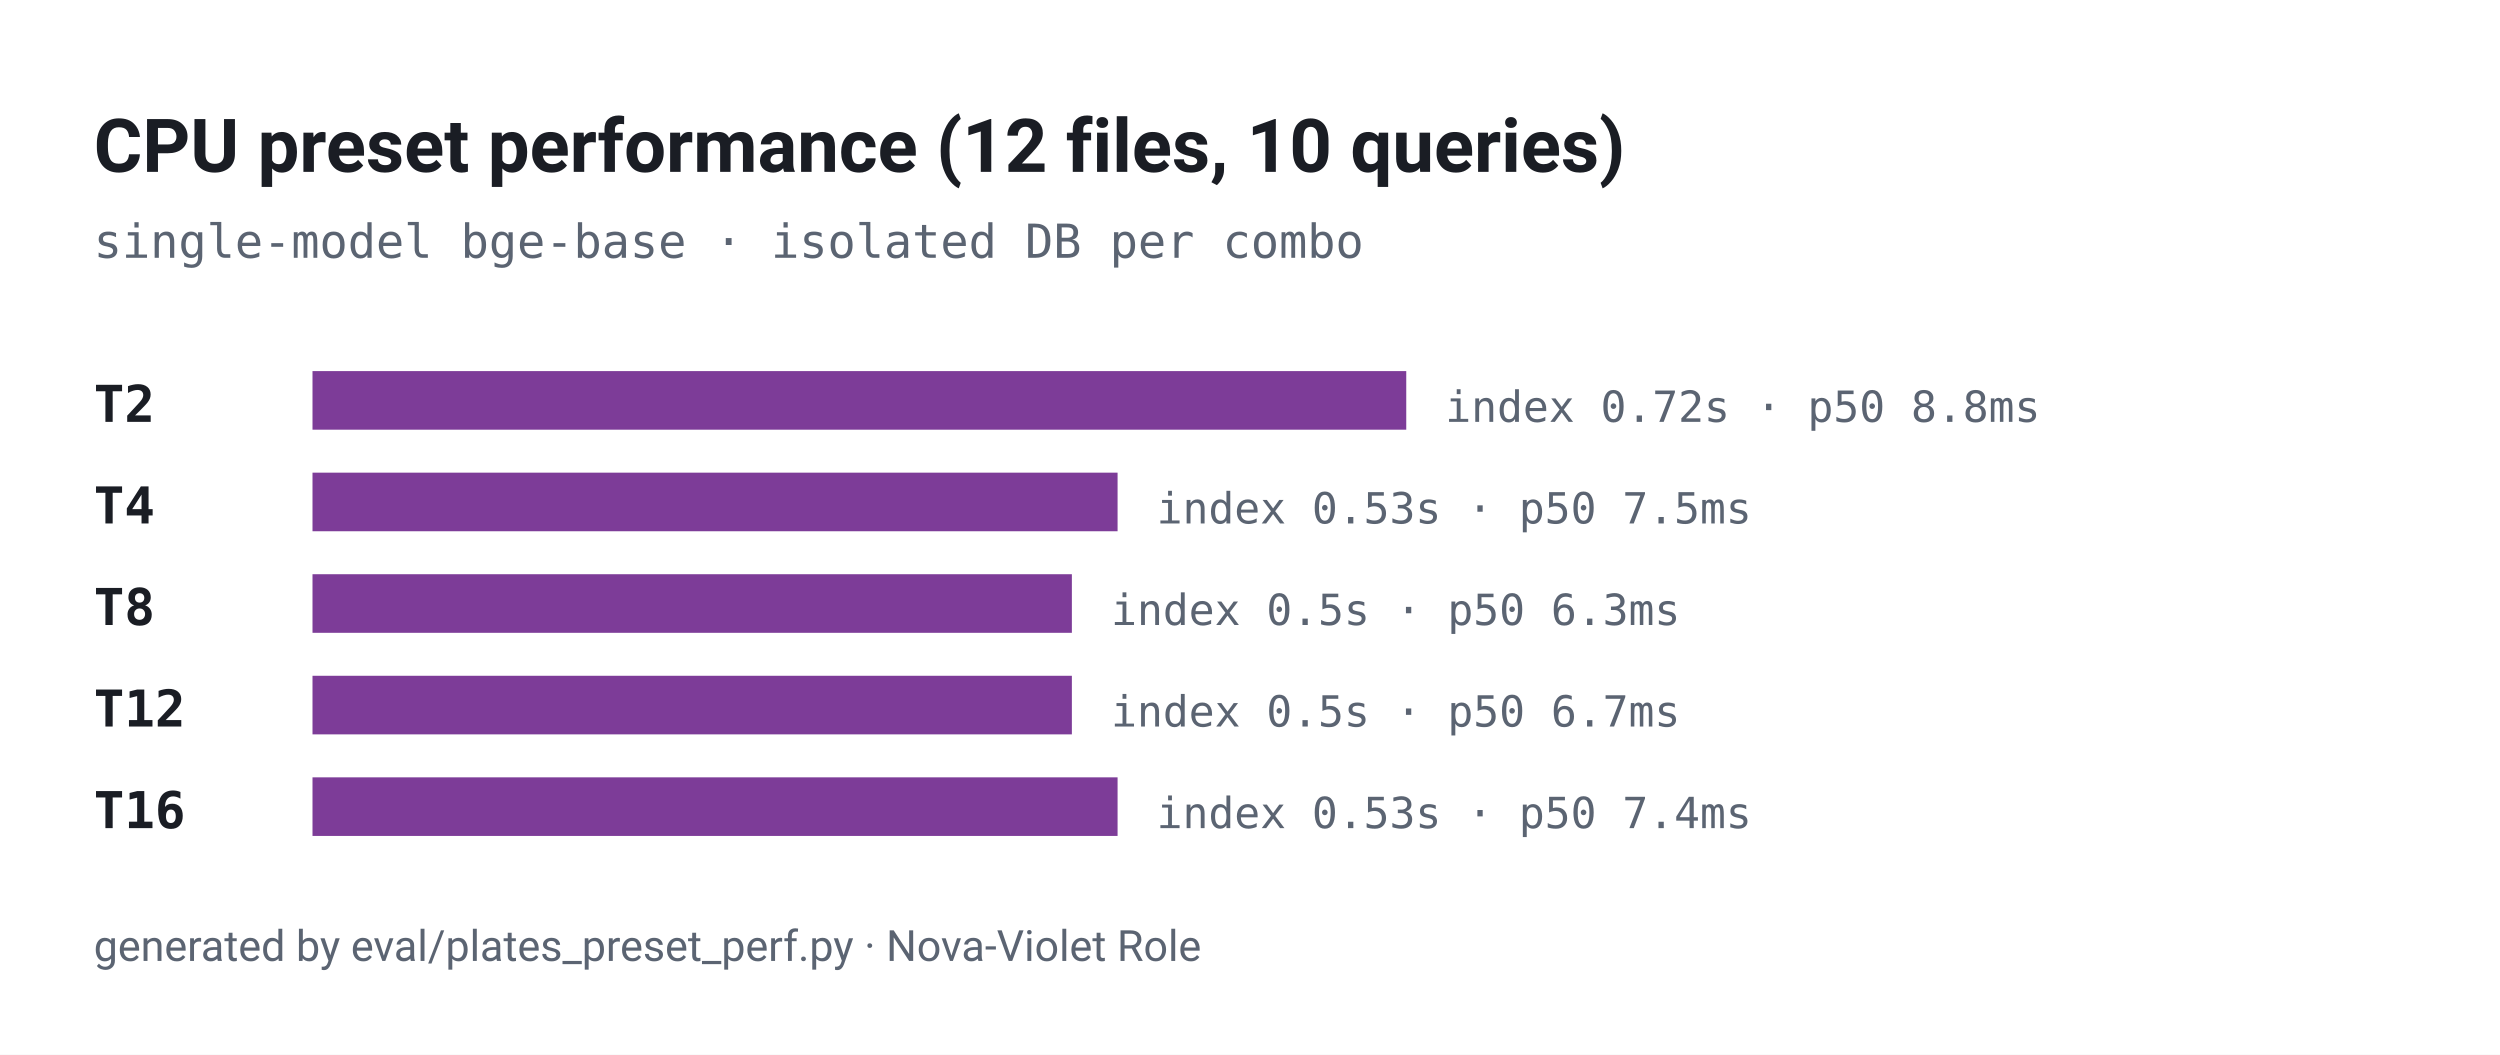
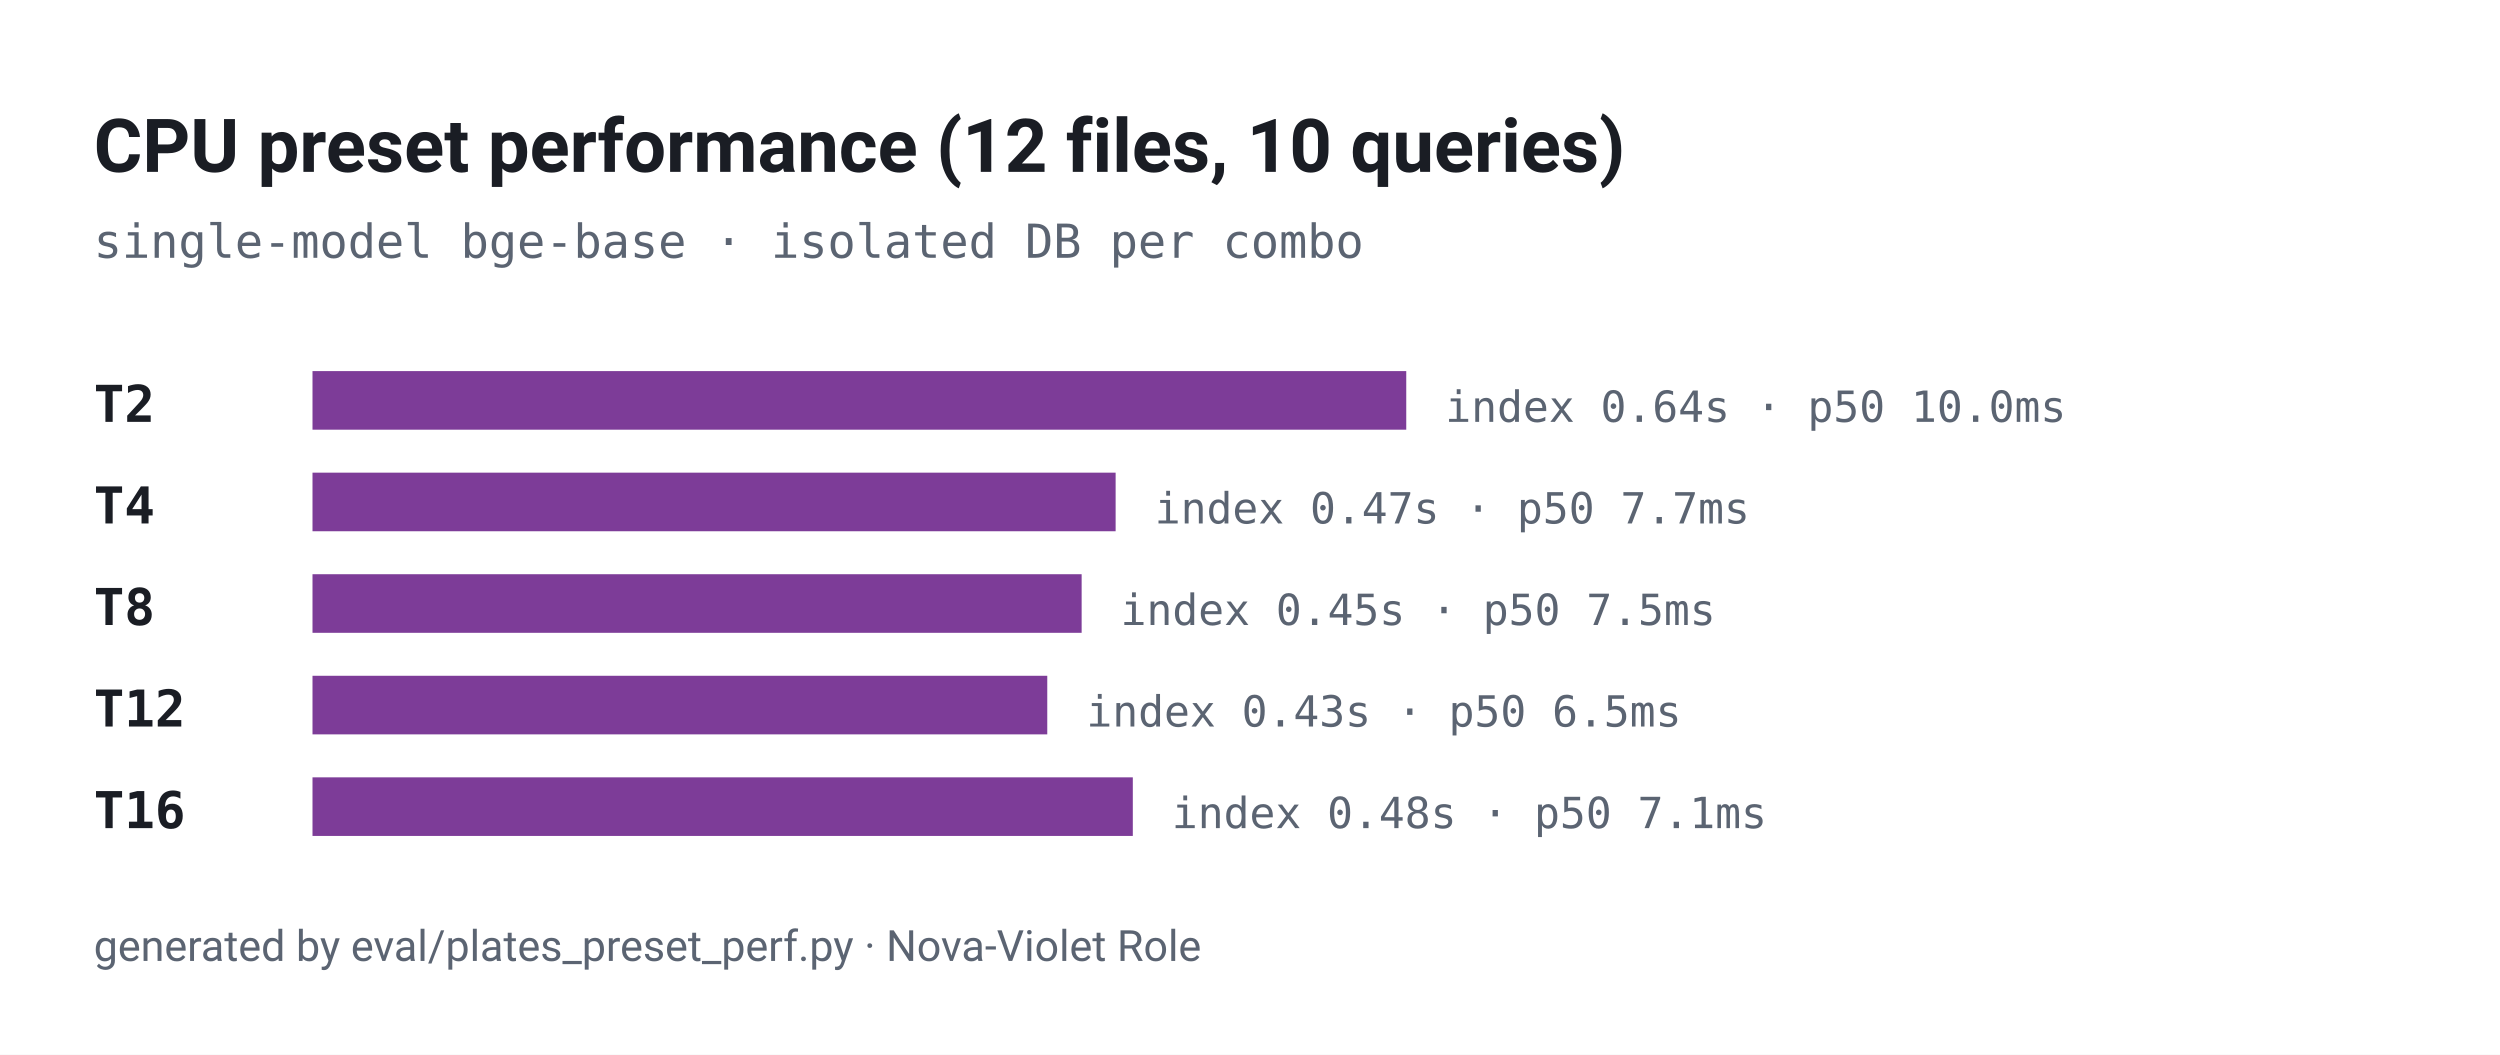
<svg xmlns="http://www.w3.org/2000/svg" width="640" height="270" viewBox="0 0 640 270" font-family="-apple-system,BlinkMacSystemFont,Segoe UI,Roboto,Helvetica,Arial,sans-serif">
  <rect width="640" height="270" fill="#ffffff" />
  <text x="24" y="44" font-family="-apple-system,BlinkMacSystemFont,Segoe UI,Roboto,Helvetica,Arial,sans-serif" font-size="19" fill="#1a1d24" font-weight="bold">CPU preset performance (12 files, 10 queries)</text>
  <text x="24" y="66" font-family="ui-monospace,SFMono-Regular,Menlo,Consolas,monospace" font-size="12" fill="#5b6472">single-model bge-base · isolated DB per combo</text>
  <text x="24" y="108" font-family="ui-monospace,SFMono-Regular,Menlo,Consolas,monospace" font-size="13" fill="#1a1d24" font-weight="bold">T2</text>
  <rect x="80" y="95" width="280.0" height="15" fill="#7d3c98" />
-   <text x="370.0" y="108" font-family="ui-monospace,SFMono-Regular,Menlo,Consolas,monospace" font-size="11" fill="#5b6472">index 0.72s · p50 8.8ms</text>
+   <text x="370.0" y="108" font-family="ui-monospace,SFMono-Regular,Menlo,Consolas,monospace" font-size="11" fill="#5b6472">index 0.64s · p50 10.0ms</text>
  <text x="24" y="134" font-family="ui-monospace,SFMono-Regular,Menlo,Consolas,monospace" font-size="13" fill="#1a1d24" font-weight="bold">T4</text>
-   <rect x="80" y="121" width="206.1" height="15" fill="#7d3c98" />
-   <text x="296.111" y="134" font-family="ui-monospace,SFMono-Regular,Menlo,Consolas,monospace" font-size="11" fill="#5b6472">index 0.53s · p50 7.5ms</text>
+   <rect x="80" y="121" width="205.6" height="15" fill="#7d3c98" />
+   <text x="295.625" y="134" font-family="ui-monospace,SFMono-Regular,Menlo,Consolas,monospace" font-size="11" fill="#5b6472">index 0.47s · p50 7.7ms</text>
  <text x="24" y="160" font-family="ui-monospace,SFMono-Regular,Menlo,Consolas,monospace" font-size="13" fill="#1a1d24" font-weight="bold">T8</text>
-   <rect x="80" y="147" width="194.4" height="15" fill="#7d3c98" />
-   <text x="284.444" y="160" font-family="ui-monospace,SFMono-Regular,Menlo,Consolas,monospace" font-size="11" fill="#5b6472">index 0.5s · p50 6.3ms</text>
+   <rect x="80" y="147" width="196.9" height="15" fill="#7d3c98" />
+   <text x="286.875" y="160" font-family="ui-monospace,SFMono-Regular,Menlo,Consolas,monospace" font-size="11" fill="#5b6472">index 0.45s · p50 7.5ms</text>
  <text x="24" y="186" font-family="ui-monospace,SFMono-Regular,Menlo,Consolas,monospace" font-size="13" fill="#1a1d24" font-weight="bold">T12</text>
-   <rect x="80" y="173" width="194.4" height="15" fill="#7d3c98" />
-   <text x="284.444" y="186" font-family="ui-monospace,SFMono-Regular,Menlo,Consolas,monospace" font-size="11" fill="#5b6472">index 0.5s · p50 6.7ms</text>
+   <rect x="80" y="173" width="188.1" height="15" fill="#7d3c98" />
+   <text x="278.125" y="186" font-family="ui-monospace,SFMono-Regular,Menlo,Consolas,monospace" font-size="11" fill="#5b6472">index 0.43s · p50 6.5ms</text>
  <text x="24" y="212" font-family="ui-monospace,SFMono-Regular,Menlo,Consolas,monospace" font-size="13" fill="#1a1d24" font-weight="bold">T16</text>
-   <rect x="80" y="199" width="206.1" height="15" fill="#7d3c98" />
-   <text x="296.111" y="212" font-family="ui-monospace,SFMono-Regular,Menlo,Consolas,monospace" font-size="11" fill="#5b6472">index 0.53s · p50 7.4ms</text>
+   <rect x="80" y="199" width="210.0" height="15" fill="#7d3c98" />
+   <text x="300.0" y="212" font-family="ui-monospace,SFMono-Regular,Menlo,Consolas,monospace" font-size="11" fill="#5b6472">index 0.48s · p50 7.1ms</text>
  <text x="24" y="246" font-family="-apple-system,BlinkMacSystemFont,Segoe UI,Roboto,Helvetica,Arial,sans-serif" font-size="11" fill="#5b6472">generated by eval/plates_preset_perf.py · Nova-Violet Role</text>
</svg>
